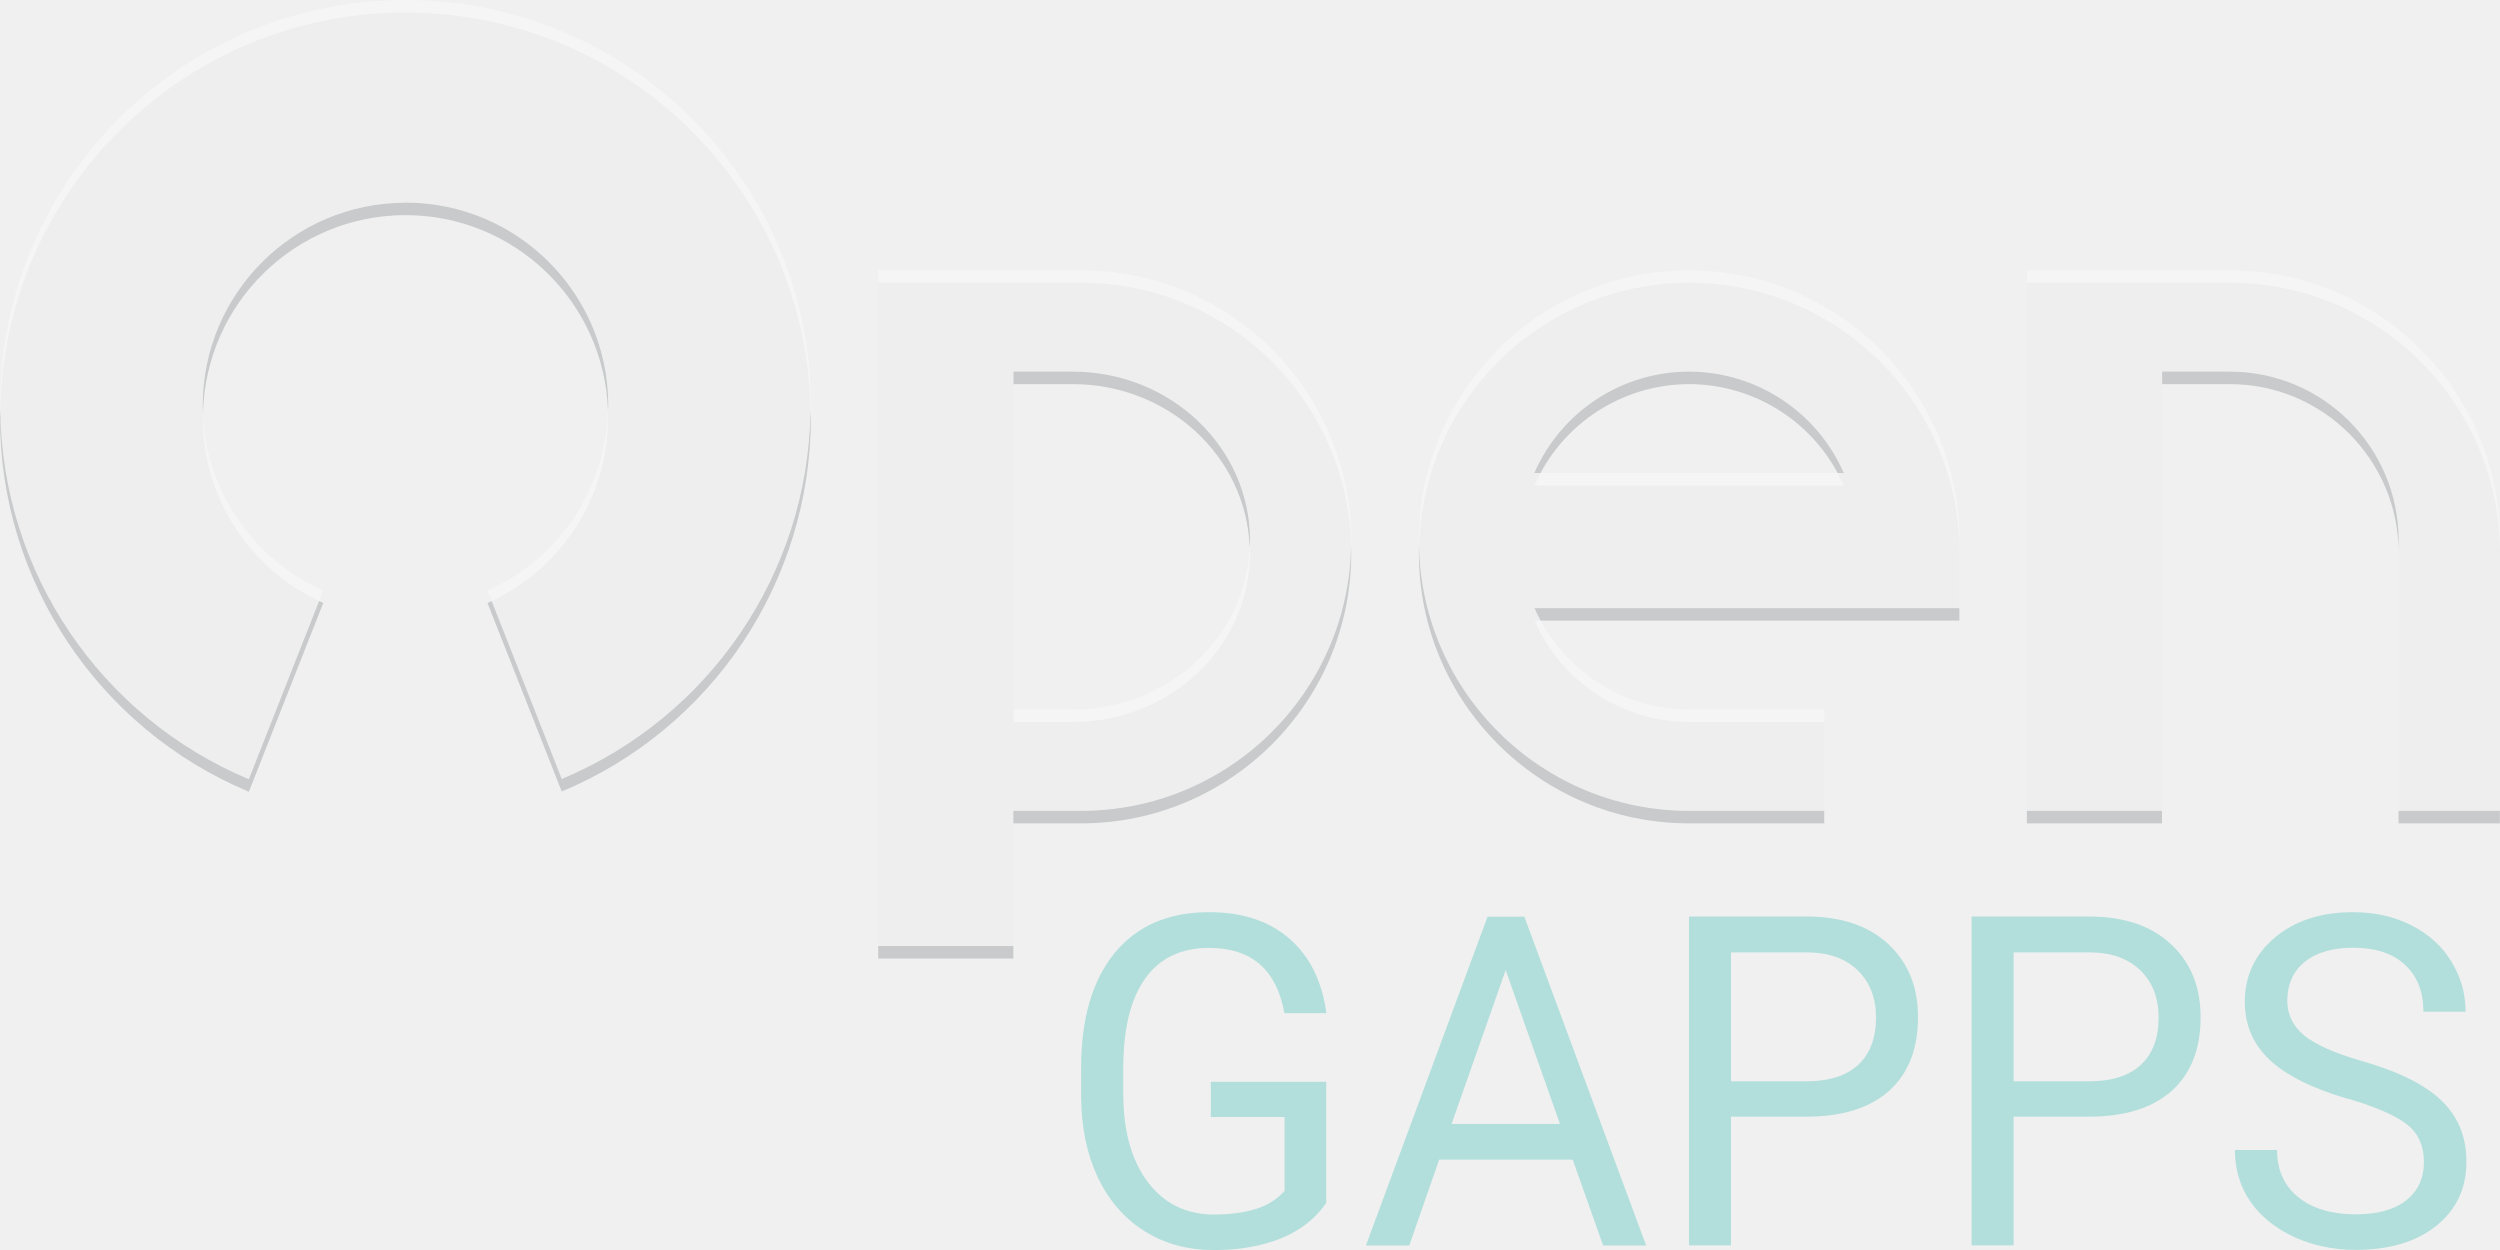
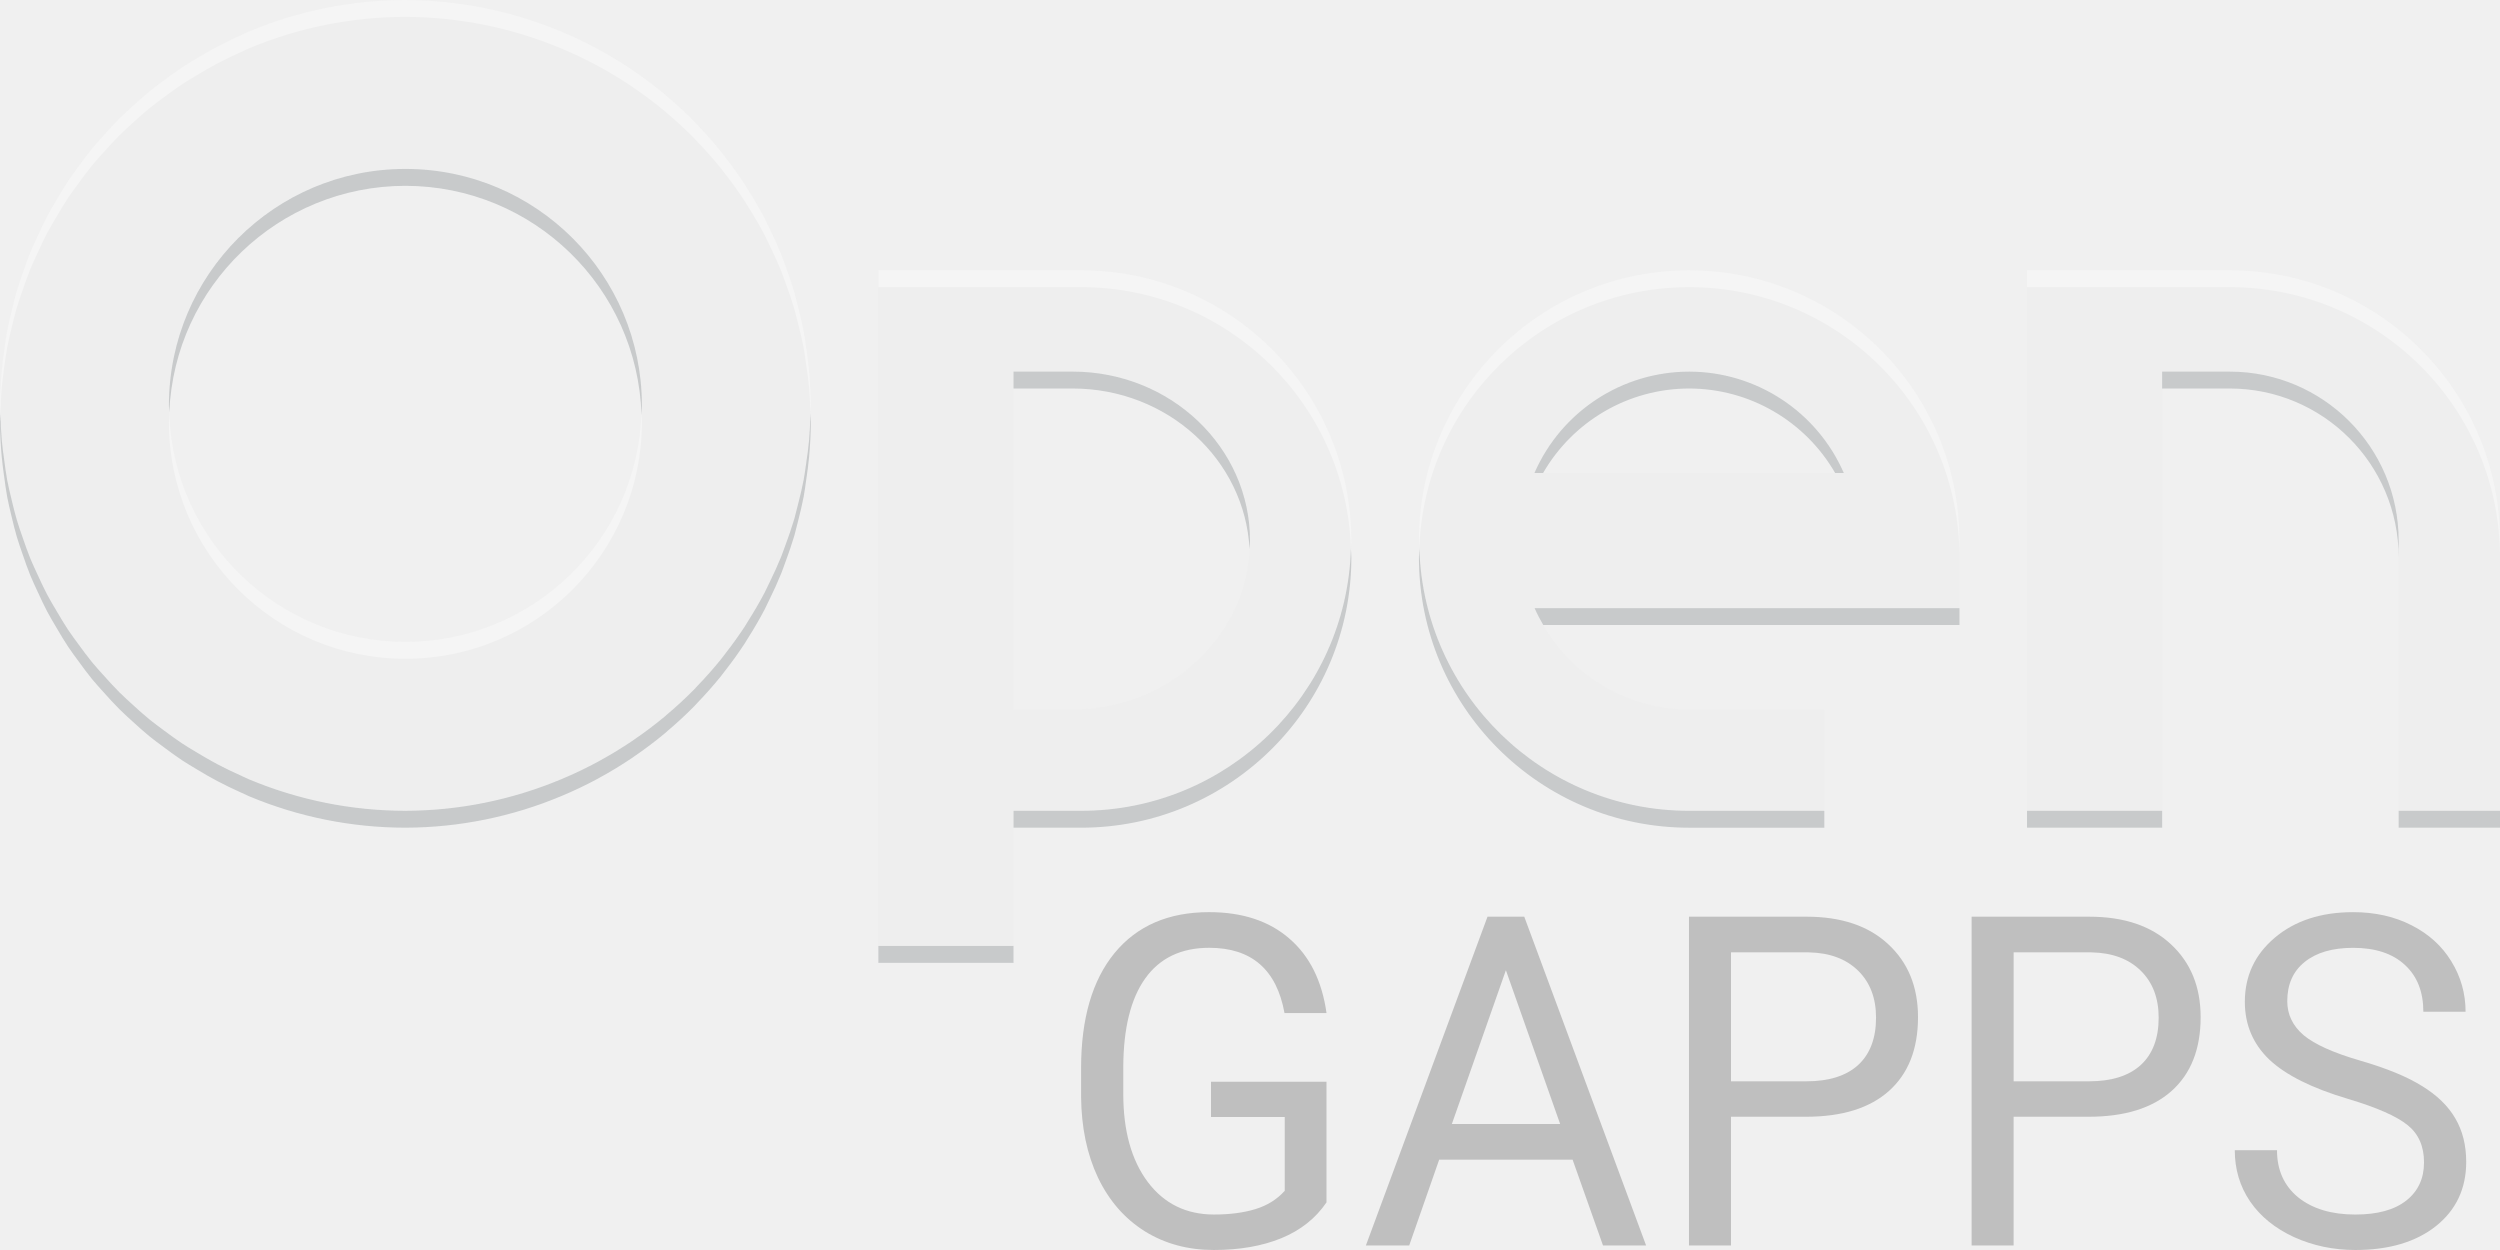
- <svg xmlns="http://www.w3.org/2000/svg" width="200" height="100" viewBox="0 0 200 100" id="svg4966" version="1.1">
+ <svg xmlns="http://www.w3.org/2000/svg" version="1.1" id="svg4966" viewBox="0 0 200 100" height="100" width="200">
  <defs id="defs4968">
-     <clipPath id="clipPath642" clipPathUnits="userSpaceOnUse">
-       <path id="path644" d="M0 192 192 192 192 0 0 0 0 192Z" />
+     <clipPath clipPathUnits="userSpaceOnUse" id="clipPath642">
+       <path d="M 0,192 192,192 192,0 0,0 0,192 Z" id="path644" />
    </clipPath>
-     <clipPath id="clipPath652" clipPathUnits="userSpaceOnUse">
-       <path id="path654" d="M0 192 192 192 192 0l-192 0 0 192z" />
+     <clipPath clipPathUnits="userSpaceOnUse" id="clipPath652">
+       <path d="M -1.52588e-4,192 192,192 192,-1.83105e-4 l -192,0 0,192 z" id="path654" />
    </clipPath>
-     <clipPath id="clipPath660" clipPathUnits="userSpaceOnUse">
-       <path id="path662" d="M0 192 192 192 192 0l-192 0 0 192z" />
+     <clipPath clipPathUnits="userSpaceOnUse" id="clipPath660">
+       <path d="M -1.52588e-4,192 192,192 192,-1.83105e-4 l -192,0 0,192 z" id="path662" />
    </clipPath>
-     <clipPath id="clipPath664" clipPathUnits="userSpaceOnUse">
-       <path id="path666" d="M0 192 192 192 192 0 0 0 0 192Z" />
+     <clipPath clipPathUnits="userSpaceOnUse" id="clipPath664">
+       <path d="M 0,192 192,192 192,0 0,0 0,192 Z" id="path666" />
    </clipPath>
-     <clipPath id="clipPath668" clipPathUnits="userSpaceOnUse">
-       <path id="path670" d="M0 192 192 192 192 0 0 0 0 192Z" />
+     <clipPath clipPathUnits="userSpaceOnUse" id="clipPath668">
+       <path d="M 0,192 192,192 192,0 0,0 0,192 Z" id="path670" />
    </clipPath>
-     <clipPath id="clipPath672" clipPathUnits="userSpaceOnUse">
-       <path id="path674" d="M0 192 192 192 192 0 0 0 0 192Z" />
+     <clipPath clipPathUnits="userSpaceOnUse" id="clipPath672">
+       <path d="M 0,192 192,192 192,0 0,0 0,192 Z" id="path674" />
    </clipPath>
-     <filter id="filter5709" color-interpolation-filters="sRGB">
-       <feFlood id="feFlood5711" result="flood" flood-color="rgb(0,0,0)" flood-opacity="0.12" />
-       <feComposite id="feComposite5713" result="composite1" operator="in" in2="SourceGraphic" in="flood" />
-       <feGaussianBlur id="feGaussianBlur5715" result="blur" stdDeviation="2" in="composite1" />
-       <feOffset id="feOffset5717" result="offset" dy="0" dx="0" />
-       <feComposite id="feComposite5719" result="fbSourceGraphic" operator="over" in2="offset" in="SourceGraphic" />
-       <feColorMatrix id="feColorMatrix5721" values="0" in="fbSourceGraphic" result="fbSourceGraphicAlpha" />
-       <feFlood in="fbSourceGraphic" result="flood" flood-color="rgb(0,0,0)" flood-opacity="0.12" id="feFlood5723" />
-       <feComposite result="composite1" operator="in" in="flood" in2="fbSourceGraphic" id="feComposite5725" />
-       <feGaussianBlur result="blur" stdDeviation="2" in="composite1" id="feGaussianBlur5727" />
-       <feOffset result="offset" dy="4" dx="0" id="feOffset5729" />
-       <feComposite result="composite2" operator="over" in="fbSourceGraphic" in2="offset" id="feComposite5731" />
+     <filter style="color-interpolation-filters:sRGB" id="filter5709">
+       <feFlood flood-opacity="0.122" flood-color="rgb(0,0,0)" result="flood" id="feFlood5711" />
+       <feComposite in="flood" in2="SourceGraphic" operator="in" result="composite1" id="feComposite5713" />
+       <feGaussianBlur in="composite1" stdDeviation="2" result="blur" id="feGaussianBlur5715" />
+       <feOffset dx="0" dy="0" result="offset" id="feOffset5717" />
+       <feComposite in="SourceGraphic" in2="offset" operator="over" result="fbSourceGraphic" id="feComposite5719" />
+       <feColorMatrix result="fbSourceGraphicAlpha" in="fbSourceGraphic" values="0 0 0 -1 0 0 0 0 -1 0 0 0 0 -1 0 0 0 0 1 0" id="feColorMatrix5721" />
+       <feFlood id="feFlood5723" flood-opacity="0.122" flood-color="rgb(0,0,0)" result="flood" in="fbSourceGraphic" />
+       <feComposite id="feComposite5725" in2="fbSourceGraphic" in="flood" operator="in" result="composite1" />
+       <feGaussianBlur id="feGaussianBlur5727" in="composite1" stdDeviation="2" result="blur" />
+       <feOffset id="feOffset5729" dx="0" dy="4" result="offset" />
+       <feComposite id="feComposite5731" in2="offset" in="fbSourceGraphic" operator="over" result="composite2" />
    </filter>
-     <filter id="filter5775" color-interpolation-filters="sRGB">
-       <feGaussianBlur id="feGaussianBlur5777" result="blur" stdDeviation="2" />
+     <filter style="color-interpolation-filters:sRGB" id="filter5775">
+       <feGaussianBlur stdDeviation="2 2" result="blur" id="feGaussianBlur5777" />
    </filter>
-     <filter id="filter5799" color-interpolation-filters="sRGB">
-       <feGaussianBlur id="feGaussianBlur5801" result="blur" stdDeviation="4" />
+     <filter style="color-interpolation-filters:sRGB" id="filter5799">
+       <feGaussianBlur stdDeviation="4 4" result="blur" id="feGaussianBlur5801" />
    </filter>
-     <filter id="filter5980" color-interpolation-filters="sRGB">
-       <feGaussianBlur id="feGaussianBlur5982" result="blur" stdDeviation="2" />
+     <filter style="color-interpolation-filters:sRGB" id="filter5980">
+       <feGaussianBlur stdDeviation="2 2" result="blur" id="feGaussianBlur5982" />
    </filter>
-     <filter id="filter5140" color-interpolation-filters="sRGB">
-       <feGaussianBlur id="feGaussianBlur5142" result="blur" stdDeviation="4" />
+     <filter style="color-interpolation-filters:sRGB" id="filter5140">
+       <feGaussianBlur stdDeviation="4 4" result="blur" id="feGaussianBlur5142" />
    </filter>
-     <filter id="filter4683" color-interpolation-filters="sRGB">
-       <feGaussianBlur stdDeviation="4" result="blur" id="feGaussianBlur4685" />
+     <filter id="filter4683" style="color-interpolation-filters:sRGB">
+       <feGaussianBlur id="feGaussianBlur4685" result="blur" stdDeviation="4 4" />
    </filter>
  </defs>
-   <g id="layer2" transform="translate(-7.2,-41.99999)" display="inline">
-     <g transform="matrix(1.344153,0,0,1.387632,0.1490136,-78.14284)" id="flowRoot4238" style="display:inline;fill:#b2dfdb;font-family:sans-serif;font-size:40;letter-spacing:0;line-height:125;word-spacing:0">
-       <path d="m84.2 155.9q-0.96 1.38-2.7 2.07-1.72 0.68-4.01 0.68-2.32 0-4.11-1.08-1.8-1.09-2.79-3.1-0.98-2-1-4.65l0-1.65q0-4.28 1.99-6.64 2-2.36 5.62-2.36 2.97 0 4.78 1.52 1.81 1.51 2.21 4.3l-2.5 0q-0.7-3.76-4.48-3.76-2.51 0-3.81 1.77-1.29 1.76-1.3 5.1l0 1.55q0 3.19 1.46 5.08 1.46 1.87 3.94 1.87 1.41 0 2.46-0.31 1.05-0.31 1.74-1.05l0-4.26-4.39 0 0-2.03 6.87 0 0 6.95z" id="path4198" style="-inkscape-font-specification:Roboto;fill:#b2dfdb;font-family:Roboto;font-size:26.66" />
-       <path d="m98.84 153.44-7.94 0-1.78 4.95-2.58 0 7.24-18.96 2.19 0 7.25 18.96-2.56 0-1.81-4.95zm-7.19-2.06 6.44 0-3.23-8.87-3.22 8.87z" id="path4200" style="-inkscape-font-specification:Roboto;fill:#b2dfdb;font-family:Roboto;font-size:26.66" />
-       <path d="m108.27 150.96 0 7.42-2.5 0 0-18.96 6.99 0q3.11 0 4.87 1.59 1.77 1.59 1.77 4.21 0 2.76-1.73 4.26-1.72 1.48-4.93 1.48l-4.47 0zm0-2.04 4.49 0q2 0 3.07-0.94 1.07-0.95 1.07-2.73 0-1.69-1.07-2.71-1.07-1.02-2.93-1.05l-4.63 0 0 7.43z" id="path4202" style="-inkscape-font-specification:Roboto;fill:#b2dfdb;font-family:Roboto;font-size:26.66" />
-       <path d="m125.09 150.96 0 7.42-2.5 0 0-18.96 6.99 0q3.11 0 4.87 1.59 1.77 1.59 1.77 4.21 0 2.76-1.73 4.26-1.72 1.48-4.93 1.48l-4.47 0zm0-2.04 4.49 0q2.01 0 3.07-0.94 1.07-0.95 1.07-2.73 0-1.69-1.07-2.71-1.07-1.02-2.93-1.05l-4.63 0 0 7.43z" id="path4204" style="-inkscape-font-specification:Roboto;fill:#b2dfdb;font-family:Roboto;font-size:26.66" />
-       <path d="m145 149.94q-3.22-0.92-4.69-2.27-1.46-1.35-1.46-3.33 0-2.24 1.78-3.7 1.8-1.47 4.66-1.47 1.95 0 3.48 0.76 1.54 0.76 2.37 2.08 0.85 1.33 0.85 2.9l-2.51 0q0-1.72-1.09-2.7-1.09-0.99-3.09-0.99-1.85 0-2.89 0.82-1.03 0.81-1.03 2.25 0 1.16 0.98 1.97 0.99 0.79 3.35 1.46 2.37 0.66 3.7 1.47 1.34 0.79 1.98 1.86 0.65 1.07 0.65 2.51 0 2.3-1.8 3.7-1.8 1.38-4.8 1.38-1.95 0-3.65-0.74-1.69-0.76-2.62-2.06-0.91-1.3-0.91-2.96l2.51 0q0 1.72 1.26 2.72 1.28 0.99 3.4 0.99 1.98 0 3.03-0.81 1.05-0.81 1.05-2.2 0-1.39-0.98-2.15-0.98-0.77-3.54-1.51z" id="path4206" style="-inkscape-font-specification:Roboto;fill:#b2dfdb;font-family:Roboto;font-size:26.66" />
+   <g transform="translate(-7.2,-41.99999)" style="display:inline" id="layer2">
+     <g id="flowRoot4238" style="font-style:normal;font-weight:normal;font-size:40px;line-height:125%;font-family:sans-serif;letter-spacing:0px;word-spacing:0px;display:inline;fill:#bfbfbf;fill-opacity:1;stroke:none;stroke-width:1px;stroke-linecap:butt;stroke-linejoin:miter;stroke-opacity:1" transform="matrix(1.344153,0,0,1.387632,0.1490136,-78.14284)">
+       <path id="path4198" style="font-style:normal;font-variant:normal;font-weight:normal;font-stretch:normal;font-size:26.664px;font-family:Roboto;-inkscape-font-specification:Roboto;fill:#bfbfbf" d="m 84.196,155.899 q -0.963,1.38 -2.695,2.07 -1.719,0.677 -4.01,0.677 -2.317,0 -4.114,-1.081 -1.797,-1.094 -2.786,-3.099 -0.976,-2.005 -1.002,-4.648 l 0,-1.653 q 0,-4.283 1.992,-6.64 2.005,-2.357 5.624,-2.357 2.968,0 4.778,1.523 1.81,1.51 2.213,4.296 l -2.5,0 q -0.703,-3.763 -4.479,-3.763 -2.513,0 -3.815,1.771 -1.289,1.758 -1.302,5.104 l 0,1.549 q 0,3.19 1.458,5.078 1.458,1.875 3.945,1.875 1.406,0 2.461,-0.312 1.055,-0.312 1.745,-1.055 l 0,-4.257 -4.388,0 0,-2.031 6.874,0 0,6.952 z" />
+       <path id="path4200" style="font-style:normal;font-variant:normal;font-weight:normal;font-stretch:normal;font-size:26.664px;font-family:Roboto;-inkscape-font-specification:Roboto;fill:#bfbfbf" d="m 98.843,153.439 -7.942,0 -1.784,4.947 -2.578,0 7.239,-18.956 2.187,0 7.252,18.956 -2.565,0 -1.81,-4.947 z m -7.187,-2.057 6.445,0 -3.229,-8.866 -3.216,8.866 z" />
+       <path id="path4202" style="font-style:normal;font-variant:normal;font-weight:normal;font-stretch:normal;font-size:26.664px;font-family:Roboto;-inkscape-font-specification:Roboto;fill:#bfbfbf" d="m 108.269,150.965 0,7.421 -2.5,0 0,-18.956 6.991,0 q 3.112,0 4.869,1.588 1.771,1.588 1.771,4.205 0,2.76 -1.732,4.257 -1.719,1.484 -4.934,1.484 l -4.466,0 z m 0,-2.044 4.492,0 q 2.005,0 3.073,-0.937 1.068,-0.95 1.068,-2.734 0,-1.693 -1.068,-2.708 -1.068,-1.016 -2.929,-1.055 l -4.635,0 0,7.434 z" />
+       <path id="path4204" style="font-style:normal;font-variant:normal;font-weight:normal;font-stretch:normal;font-size:26.664px;font-family:Roboto;-inkscape-font-specification:Roboto;fill:#bfbfbf" d="m 125.09,150.965 0,7.421 -2.5,0 0,-18.956 6.991,0 q 3.112,0 4.869,1.588 1.771,1.588 1.771,4.205 0,2.76 -1.732,4.257 -1.719,1.484 -4.934,1.484 l -4.466,0 z m 0,-2.044 4.492,0 q 2.005,0 3.073,-0.937 1.068,-0.95 1.068,-2.734 0,-1.693 -1.068,-2.708 -1.068,-1.016 -2.929,-1.055 l -4.635,0 0,7.434 z" />
+       <path id="path4206" style="font-style:normal;font-variant:normal;font-weight:normal;font-stretch:normal;font-size:26.664px;font-family:Roboto;-inkscape-font-specification:Roboto;fill:#bfbfbf" d="m 144.997,149.936 q -3.216,-0.924 -4.687,-2.265 -1.458,-1.354 -1.458,-3.333 0,-2.239 1.784,-3.698 1.797,-1.471 4.661,-1.471 1.953,0 3.476,0.755 1.536,0.755 2.37,2.083 0.846,1.328 0.846,2.903 l -2.513,0 q 0,-1.719 -1.094,-2.695 -1.094,-0.989 -3.086,-0.989 -1.849,0 -2.89,0.82 -1.029,0.807 -1.029,2.252 0,1.159 0.976,1.966 0.989,0.794 3.346,1.458 2.37,0.664 3.698,1.471 1.341,0.794 1.979,1.862 0.651,1.068 0.651,2.513 0,2.304 -1.797,3.698 -1.797,1.38 -4.804,1.38 -1.953,0 -3.645,-0.742 -1.693,-0.755 -2.617,-2.057 -0.911,-1.302 -0.911,-2.955 l 2.513,0 q 0,1.719 1.263,2.721 1.276,0.989 3.398,0.989 1.979,0 3.034,-0.807 1.055,-0.807 1.055,-2.2 0,-1.393 -0.976,-2.148 -0.976,-0.768 -3.541,-1.51 z" />
    </g>
  </g>
-   <g id="layer5" transform="translate(-7.2,-41.99999)" display="inline" />
-   <g id="layer4" transform="translate(-7.2,-41.99999)" display="inline">
-     <path id="path4248" d="M39.63 42A32.43 32.43 0 0 0 7.2 74.43 32.43 32.43 0 0 0 27.11 104.34L33.06 89.24A16.22 16.22 0 0 1 23.42 74.43 16.22 16.22 0 0 1 39.63 58.22 16.22 16.22 0 0 1 55.85 74.43 16.22 16.22 0 0 1 46.2 89.24l5.94 15.08A32.43 32.43 0 0 0 72.06 74.43 32.43 32.43 0 0 0 39.63 42Zm37.84 21.62 0 7.35 0 28.53 0 7.36 0 10.81 10.81 0 0-10.81 5.41 0c11.94 0 21.62-9.68 21.62-21.62 0-11.94-9.68-21.62-21.62-21.62l-5.41 0-10.81 0zm64.86 0c-11.94 0-21.62 9.68-21.62 21.62 0 11.94 9.68 21.62 21.62 21.62l10.81 0 0-8.11-10.81 0c-5.37-0.01-10.22-3.19-12.37-8.11l3.02 0 9.35 0 9.35 0 3.03 0 3.84 0 4.69 0 0.72 0 0-5.41c0-11.94-9.68-21.62-21.62-21.62zm27.03 0 0 43.24 10.81 0 0-9.25 0-23.18 0-1.56 0-1.15 5.41 0c7.46 0 13.51 6.05 13.51 13.51l0 21.62 8.11 0 0-21.62c0-11.94-9.68-21.62-21.62-21.62l-5.41 0-5.41 0-5.41 0zm-81.08 8.11 4.73 0c7.84 0 14.19 6.05 14.19 13.51 0 7.46-6.35 13.51-14.19 13.51l-4.73 0 0-0.79 0-1.91 0-1.46 0-18.7 0-1.46 0-1.91 0-0.79zm54.05 0c5.37 0.01 10.22 3.19 12.37 8.11l-3.02 0-18.7 0-3.03 0c2.15-4.92 7.01-8.11 12.38-8.11z" fill="#eee" />
-     <path d="M32.43 0A32.43 32.43 0 0 0 0 32.43 32.43 32.43 0 0 0 0.02 32.85 32.43 32.43 0 0 1 32.43 1 32.43 32.43 0 0 1 64.84 33 32.43 32.43 0 0 0 64.87 32.43 32.43 32.43 0 0 0 32.43 0zM70.27 21.62L70.27 22.62 81.08 22.62 86.49 22.62C98.26 22.62 107.83 32.03 108.1 43.74 108.1 43.58 108.11 43.41 108.11 43.24 108.11 31.3 98.43 21.62 86.49 21.62L81.08 21.62 70.27 21.62zM135.13 21.62C123.19 21.62 113.51 31.3 113.51 43.24 113.51 43.41 113.52 43.58 113.53 43.74 113.79 32.03 123.36 22.62 135.13 22.62 147.08 22.62 156.76 32.3 156.76 44.24L156.76 43.24C156.76 31.3 147.08 21.62 135.13 21.62zM162.16 21.62L162.16 22.62 167.57 22.62 172.97 22.62 178.38 22.62C190.32 22.62 200 32.3 200 44.24L200 43.24C200 31.3 190.32 21.62 178.38 21.62L172.97 21.62 167.57 21.62 162.16 21.62zM48.63 32.84A16.22 16.22 0 0 1 39 47.24L39.33 48.08A16.22 16.22 0 0 0 48.65 33.43 16.22 16.22 0 0 0 48.63 32.84zM16.23 33.08A16.22 16.22 0 0 0 16.22 33.43 16.22 16.22 0 0 0 25.53 48.08L25.86 47.24A16.22 16.22 0 0 1 16.23 33.08zM123.25 37.84C123.07 38.16 122.91 38.5 122.76 38.84L125.78 38.84 144.48 38.84 147.5 38.84C147.35 38.5 147.19 38.16 147.01 37.84L144.48 37.84 125.78 37.84 123.25 37.84zM99.97 43.74C99.69 50.97 93.47 56.76 85.81 56.76L81.08 56.76 81.08 56.97 81.08 57.76 85.81 57.76C93.65 57.76 100 51.71 100 44.24 100 44.08 99.98 43.91 99.97 43.74zM122.77 49.65C124.91 54.57 129.77 57.75 135.13 57.76L145.95 57.76 145.95 56.76 135.13 56.76C130.14 56.75 125.6 53.99 123.26 49.65L122.77 49.65z" transform="translate(7.2,41.99999)" id="path4186" style="fill:#fff;opacity:0.4" />
-     <path d="m39.63 58.22a16.22 16.22 0 0 0-16.21 16.21 16.22 16.22 0 0 0 0.02 0.64 16.22 16.22 0 0 1 16.2-15.86 16.22 16.22 0 0 1 16.2 15.62 16.22 16.22 0 0 0 0.02-0.41 16.22 16.22 0 0 0-16.22-16.21zm48.65 13.51 0 0.79 0 0.21 4.73 0c7.66 0 13.88 5.78 14.16 13.01 0.01-0.17 0.03-0.33 0.03-0.5 0-7.46-6.35-13.51-14.19-13.51l-4.73 0zm54.05 0c-5.37 0-10.23 3.18-12.38 8.11l0.49 0c2.34-4.35 6.89-7.1 11.89-7.11 4.99 0.01 9.54 2.76 11.88 7.11l0.49 0c-2.15-4.92-7-8.1-12.37-8.11zm37.84 0 0 1 5.41 0c7.46 0 13.51 6.05 13.51 13.51l0-1c0-7.46-6.05-13.51-13.51-13.51l-5.41 0zM7.22 74.85A32.43 32.43 0 0 0 7.2 75.43 32.43 32.43 0 0 0 27.11 105.34L33.06 90.24A16.22 16.22 0 0 1 32.73 90.08L27.11 104.34A32.43 32.43 0 0 1 7.22 74.85ZM72.04 75A32.43 32.43 0 0 1 52.14 104.32L46.53 90.08a16.22 16.22 0 0 1-0.33 0.16L52.14 105.32A32.43 32.43 0 0 0 72.07 75.43 32.43 32.43 0 0 0 72.04 75Zm43.25 10.75c-0.27 11.71-9.84 21.12-21.61 21.12l-5.41 0 0 1 5.41 0c11.94 0 21.62-9.68 21.62-21.62 0-0.17-0.01-0.33-0.01-0.5zm5.43 0c0 0.17-0.01 0.33-0.01 0.5 0 11.94 9.68 21.62 21.62 21.62l10.81 0 0-1-10.81 0c-11.77 0-21.34-9.41-21.61-21.12zm9.24 4.9c0.15 0.34 0.32 0.67 0.49 1l2.53 0 9.35 0 9.35 0 3.03 0 3.84 0 4.69 0 0.71 0 0-1-0.71 0-4.69 0-3.84 0-3.03 0-9.35 0-9.35 0-3.02 0zm39.39 16.22 0 1 10.81 0 0-1-10.81 0zm29.73 0 0 1 8.11 0 0-1-8.11 0zm-121.62 10.81 0 1 10.81 0 0-1-10.81 0z" id="path4191" style="fill:#263238;opacity:0.2" />
+   <g transform="translate(-7.2,-41.99999)" id="layer5" style="display:inline" />
+   <g transform="translate(-7.2,-41.99999)" id="layer4" style="display:inline">
+     <path id="path4599" d="m 39.632,42 a 32.432,32.432 0 0 0 -12.521,2.521 32.432,32.432 0 0 0 -0.626,0.288 32.432,32.432 0 0 0 -1.908,0.924 32.432,32.432 0 0 0 -1.631,0.934 32.432,32.432 0 0 0 -1.156,0.71 32.432,32.432 0 0 0 -1.481,1.058 32.432,32.432 0 0 0 -1.161,0.882 32.432,32.432 0 0 0 -1.354,1.19 32.432,32.432 0 0 0 -1.027,0.958 32.432,32.432 0 0 0 -1.248,1.336 32.432,32.432 0 0 0 -0.948,1.077 32.432,32.432 0 0 0 -1.093,1.441 32.432,32.432 0 0 0 -0.831,1.161 32.432,32.432 0 0 0 -0.918,1.499 32.432,32.432 0 0 0 -0.752,1.309 32.432,32.432 0 0 0 -0.752,1.56 32.432,32.432 0 0 0 -0.61,1.359 32.432,32.432 0 0 0 -0.607,1.665 32.432,32.432 0 0 0 -0.465,1.401 32.432,32.432 0 0 0 -0.42,1.631 32.432,32.432 0 0 0 -0.348,1.552 32.432,32.432 0 0 0 -0.243,1.623 32.432,32.432 0 0 0 -0.193,1.578 32.432,32.432 0 0 0 -0.14,2.774 32.432,32.432 0 0 0 0.14,2.774 32.432,32.432 0 0 0 0.193,1.578 32.432,32.432 0 0 0 0.243,1.623 32.432,32.432 0 0 0 0.348,1.552 32.432,32.432 0 0 0 0.42,1.631 32.432,32.432 0 0 0 0.465,1.401 32.432,32.432 0 0 0 0.607,1.665 32.432,32.432 0 0 0 0.61,1.359 32.432,32.432 0 0 0 0.752,1.56 32.432,32.432 0 0 0 0.752,1.309 32.432,32.432 0 0 0 0.918,1.499 32.432,32.432 0 0 0 0.831,1.161 32.432,32.432 0 0 0 1.093,1.441 32.432,32.432 0 0 0 0.948,1.077 32.432,32.432 0 0 0 1.248,1.336 32.432,32.432 0 0 0 1.027,0.958 32.432,32.432 0 0 0 1.354,1.19 32.432,32.432 0 0 0 1.161,0.882 32.432,32.432 0 0 0 1.481,1.058 32.432,32.432 0 0 0 1.156,0.71 32.432,32.432 0 0 0 1.631,0.934 32.432,32.432 0 0 0 1.908,0.924 32.432,32.432 0 0 0 0.626,0.288 32.432,32.432 0 0 0 12.521,2.521 32.432,32.432 0 0 0 12.511,-2.544 32.432,32.432 0 0 0 2.919,-1.396 32.432,32.432 0 0 0 0.005,-0.003 32.432,32.432 0 0 0 0.016,-0.011 32.432,32.432 0 0 0 2.729,-1.658 32.432,32.432 0 0 0 0.103,-0.074 32.432,32.432 0 0 0 2.455,-1.848 32.432,32.432 0 0 0 0.216,-0.19 32.432,32.432 0 0 0 2.146,-1.985 32.432,32.432 0 0 0 0.282,-0.304 32.432,32.432 0 0 0 1.842,-2.082 32.432,32.432 0 0 0 0.348,-0.454 32.432,32.432 0 0 0 1.56,-2.17 32.432,32.432 0 0 0 0.306,-0.496 32.432,32.432 0 0 0 1.304,-2.251 32.432,32.432 0 0 0 0.354,-0.731 32.432,32.432 0 0 0 0.982,-2.172 32.432,32.432 0 0 0 0.343,-0.937 32.432,32.432 0 0 0 0.699,-2.077 32.432,32.432 0 0 0 0.296,-1.161 32.432,32.432 0 0 0 0.446,-1.943 32.432,32.432 0 0 0 0.203,-1.349 32.432,32.432 0 0 0 0.23,-1.826 32.432,32.432 0 0 0 0.137,-2.771 32.432,32.432 0 0 0 -0.137,-2.771 32.432,32.432 0 0 0 -0.23,-1.826 32.432,32.432 0 0 0 -0.203,-1.349 32.432,32.432 0 0 0 -0.446,-1.943 32.432,32.432 0 0 0 -0.296,-1.161 32.432,32.432 0 0 0 -0.699,-2.077 32.432,32.432 0 0 0 -0.343,-0.937 32.432,32.432 0 0 0 -0.982,-2.172 32.432,32.432 0 0 0 -0.354,-0.731 32.432,32.432 0 0 0 -1.304,-2.251 32.432,32.432 0 0 0 -0.306,-0.496 32.432,32.432 0 0 0 -1.56,-2.17 32.432,32.432 0 0 0 -0.348,-0.454 32.432,32.432 0 0 0 -1.842,-2.082 32.432,32.432 0 0 0 -0.282,-0.304 32.432,32.432 0 0 0 -2.146,-1.985 32.432,32.432 0 0 0 -0.216,-0.19 32.432,32.432 0 0 0 -2.455,-1.848 32.432,32.432 0 0 0 -0.103,-0.074 32.432,32.432 0 0 0 -2.729,-1.658 32.432,32.432 0 0 0 -0.016,-0.011 32.432,32.432 0 0 0 -0.005,-0.003 32.432,32.432 0 0 0 -2.919,-1.396 32.432,32.432 0 0 0 -12.511,-2.544 z m 0,13.514 a 18.919,18.919 0 0 1 18.919,18.919 18.919,18.919 0 0 1 -18.919,18.919 18.919,18.919 0 0 1 -18.919,-18.919 18.919,18.919 0 0 1 18.919,-18.919 z m 37.838,8.108 v 7.348 28.534 7.361 10.811 h 10.811 v -10.811 h 5.405 c 11.941,0 21.622,-9.68 21.622,-21.622 0,-11.941 -9.68,-21.622 -21.622,-21.622 h -5.405 z m 64.865,0 c -11.941,0 -21.622,9.68 -21.622,21.622 0,11.941 9.68,21.622 21.622,21.622 h 10.811 v -8.108 h -10.811 c -5.367,-0.007 -10.221,-3.189 -12.368,-8.108 h 3.022 9.346 9.351 3.027 3.838 4.69 0.715 v -5.405 c 0,-11.941 -9.68,-21.622 -21.622,-21.622 z m 27.027,0 v 43.243 h 10.811 v -9.254 -23.179 -1.557 -1.145 h 5.405 c 7.463,0 13.514,6.05 13.514,13.514 v 21.622 h 8.108 V 85.243 c 0,-11.941 -9.68,-21.622 -21.622,-21.622 h -5.405 -5.405 z m -81.081,8.108 h 4.73 c 7.836,0 14.189,6.05 14.189,13.514 0,7.463 -6.353,13.514 -14.189,13.514 h -4.73 v -0.789 -1.914 -1.46 -18.697 -1.465 -1.914 z m 54.054,0 c 5.367,0.007 10.221,3.189 12.368,8.108 h -3.022 -18.697 -3.027 c 2.148,-4.922 7.008,-8.105 12.379,-8.108 z" style="display:inline;opacity:1;fill:#eeeeee;fill-opacity:1;stroke:none;stroke-width:4.054;stroke-linecap:round;stroke-linejoin:round;stroke-miterlimit:4;stroke-dasharray:none;stroke-dashoffset:3.2;stroke-opacity:1" />
+     <path id="path4648" d="m 39.632,42 a 32.432,32.432 0 0 0 -12.521,2.521 32.432,32.432 0 0 0 -0.626,0.288 32.432,32.432 0 0 0 -1.908,0.924 32.432,32.432 0 0 0 -1.631,0.934 32.432,32.432 0 0 0 -1.156,0.71 32.432,32.432 0 0 0 -1.481,1.058 32.432,32.432 0 0 0 -1.161,0.882 32.432,32.432 0 0 0 -1.354,1.19 32.432,32.432 0 0 0 -1.027,0.958 32.432,32.432 0 0 0 -1.248,1.336 32.432,32.432 0 0 0 -0.948,1.077 32.432,32.432 0 0 0 -1.093,1.441 32.432,32.432 0 0 0 -0.831,1.161 32.432,32.432 0 0 0 -0.918,1.499 32.432,32.432 0 0 0 -0.752,1.309 32.432,32.432 0 0 0 -0.752,1.56 32.432,32.432 0 0 0 -0.61,1.359 32.432,32.432 0 0 0 -0.607,1.665 32.432,32.432 0 0 0 -0.465,1.401 32.432,32.432 0 0 0 -0.42,1.631 32.432,32.432 0 0 0 -0.348,1.552 32.432,32.432 0 0 0 -0.243,1.623 32.432,32.432 0 0 0 -0.193,1.578 32.432,32.432 0 0 0 -0.14,2.774 32.432,32.432 0 0 0 0.034,0.676 32.432,32.432 0 0 1 0.106,-2.098 32.432,32.432 0 0 1 0.193,-1.578 32.432,32.432 0 0 1 0.243,-1.623 32.432,32.432 0 0 1 0.348,-1.552 32.432,32.432 0 0 1 0.42,-1.631 32.432,32.432 0 0 1 0.465,-1.401 32.432,32.432 0 0 1 0.607,-1.665 32.432,32.432 0 0 1 0.61,-1.359 32.432,32.432 0 0 1 0.752,-1.56 32.432,32.432 0 0 1 0.752,-1.309 32.432,32.432 0 0 1 0.918,-1.499 32.432,32.432 0 0 1 0.831,-1.161 32.432,32.432 0 0 1 1.093,-1.441 32.432,32.432 0 0 1 0.948,-1.077 32.432,32.432 0 0 1 1.248,-1.336 32.432,32.432 0 0 1 1.027,-0.958 32.432,32.432 0 0 1 1.354,-1.19 32.432,32.432 0 0 1 1.161,-0.882 32.432,32.432 0 0 1 1.481,-1.058 32.432,32.432 0 0 1 1.156,-0.71 32.432,32.432 0 0 1 1.631,-0.934 32.432,32.432 0 0 1 1.908,-0.924 32.432,32.432 0 0 1 0.626,-0.288 32.432,32.432 0 0 1 12.521,-2.521 32.432,32.432 0 0 1 12.511,2.544 32.432,32.432 0 0 1 2.919,1.396 32.432,32.432 0 0 1 0.005,0.003 32.432,32.432 0 0 1 0.016,0.011 32.432,32.432 0 0 1 2.729,1.658 32.432,32.432 0 0 1 0.103,0.074 32.432,32.432 0 0 1 2.455,1.848 32.432,32.432 0 0 1 0.216,0.19 32.432,32.432 0 0 1 2.146,1.985 32.432,32.432 0 0 1 0.282,0.304 32.432,32.432 0 0 1 1.842,2.082 32.432,32.432 0 0 1 0.348,0.454 32.432,32.432 0 0 1 1.56,2.17 32.432,32.432 0 0 1 0.306,0.496 32.432,32.432 0 0 1 1.304,2.251 32.432,32.432 0 0 1 0.354,0.731 32.432,32.432 0 0 1 0.982,2.172 32.432,32.432 0 0 1 0.343,0.937 32.432,32.432 0 0 1 0.699,2.077 32.432,32.432 0 0 1 0.296,1.161 32.432,32.432 0 0 1 0.446,1.943 32.432,32.432 0 0 1 0.203,1.349 32.432,32.432 0 0 1 0.23,1.826 32.432,32.432 0 0 1 0.103,2.096 32.432,32.432 0 0 0 0.034,-0.676 32.432,32.432 0 0 0 -0.137,-2.771 32.432,32.432 0 0 0 -0.23,-1.826 32.432,32.432 0 0 0 -0.203,-1.349 32.432,32.432 0 0 0 -0.446,-1.943 32.432,32.432 0 0 0 -0.296,-1.161 32.432,32.432 0 0 0 -0.699,-2.077 32.432,32.432 0 0 0 -0.343,-0.937 32.432,32.432 0 0 0 -0.982,-2.172 32.432,32.432 0 0 0 -0.354,-0.731 32.432,32.432 0 0 0 -1.304,-2.251 32.432,32.432 0 0 0 -0.306,-0.496 32.432,32.432 0 0 0 -1.56,-2.17 32.432,32.432 0 0 0 -0.348,-0.454 32.432,32.432 0 0 0 -1.842,-2.082 32.432,32.432 0 0 0 -0.282,-0.304 32.432,32.432 0 0 0 -2.146,-1.985 32.432,32.432 0 0 0 -0.216,-0.19 32.432,32.432 0 0 0 -2.455,-1.848 32.432,32.432 0 0 0 -0.103,-0.074 32.432,32.432 0 0 0 -2.729,-1.658 32.432,32.432 0 0 0 -0.016,-0.011 32.432,32.432 0 0 0 -0.005,-0.003 32.432,32.432 0 0 0 -2.919,-1.396 32.432,32.432 0 0 0 -12.511,-2.544 z m 37.838,21.622 v 1.351 h 10.811 5.405 c 11.713,0 21.227,9.32 21.587,20.946 0.007,-0.226 0.034,-0.448 0.034,-0.676 0,-11.941 -9.68,-21.622 -21.622,-21.622 H 88.281 Z m 64.865,0 c -11.941,0 -21.622,9.68 -21.622,21.622 0,0.228 0.027,0.449 0.034,0.676 0.36,-11.626 9.874,-20.946 21.587,-20.946 11.941,0 21.622,9.68 21.622,21.622 v -1.351 c 0,-11.941 -9.68,-21.622 -21.622,-21.622 z m 27.027,0 v 1.351 h 5.405 5.405 5.405 c 11.941,0 21.622,9.68 21.622,21.622 v -1.351 c 0,-11.941 -9.68,-21.622 -21.622,-21.622 h -5.405 -5.405 z M 58.522,74.992 a 18.919,18.919 0 0 1 -18.89,18.359 18.919,18.919 0 0 1 -18.89,-18.127 18.919,18.919 0 0 0 -0.029,0.56 18.919,18.919 0 0 0 18.919,18.919 18.919,18.919 0 0 0 18.919,-18.919 18.919,18.919 0 0 0 -0.029,-0.792 z" style="display:inline;opacity:0.4;fill:#ffffff;fill-opacity:1;stroke:none;stroke-width:4.054;stroke-linecap:round;stroke-linejoin:round;stroke-miterlimit:4;stroke-dasharray:none;stroke-dashoffset:3.2;stroke-opacity:1" />
+     <path id="path4629" d="m 39.632,55.514 a 18.919,18.919 0 0 0 -18.919,18.919 18.919,18.919 0 0 0 0.029,0.56 18.919,18.919 0 0 1 18.89,-18.127 18.919,18.919 0 0 1 18.89,18.359 18.919,18.919 0 0 0 0.029,-0.792 18.919,18.919 0 0 0 -18.919,-18.919 z m 48.649,16.216 v 0.789 0.562 h 4.73 c 7.597,0 13.78,5.691 14.152,12.838 0.012,-0.226 0.037,-0.447 0.037,-0.676 0,-7.463 -6.353,-13.514 -14.189,-13.514 z m 54.054,0 c -5.371,0.003 -10.23,3.186 -12.379,8.108 h 0.692 c 2.393,-4.143 6.827,-6.754 11.687,-6.757 4.856,0.007 9.286,2.617 11.677,6.757 h 0.692 c -2.147,-4.919 -7.001,-8.101 -12.368,-8.108 z m 37.838,0 v 1.145 0.206 h 5.405 c 7.463,0 13.514,6.05 13.514,13.514 v -1.351 c 0,-7.463 -6.05,-13.514 -13.514,-13.514 z M 7.234,75.108 a 32.432,32.432 0 0 0 -0.034,0.676 32.432,32.432 0 0 0 0.14,2.774 32.432,32.432 0 0 0 0.193,1.578 32.432,32.432 0 0 0 0.243,1.623 32.432,32.432 0 0 0 0.348,1.552 32.432,32.432 0 0 0 0.42,1.631 32.432,32.432 0 0 0 0.465,1.401 32.432,32.432 0 0 0 0.607,1.665 32.432,32.432 0 0 0 0.61,1.359 32.432,32.432 0 0 0 0.752,1.56 32.432,32.432 0 0 0 0.752,1.309 32.432,32.432 0 0 0 0.918,1.499 32.432,32.432 0 0 0 0.831,1.161 32.432,32.432 0 0 0 1.093,1.441 32.432,32.432 0 0 0 0.948,1.077 32.432,32.432 0 0 0 1.248,1.336 32.432,32.432 0 0 0 1.027,0.958 32.432,32.432 0 0 0 1.354,1.19 32.432,32.432 0 0 0 1.161,0.882 32.432,32.432 0 0 0 1.481,1.058 32.432,32.432 0 0 0 1.156,0.71 32.432,32.432 0 0 0 1.631,0.934 32.432,32.432 0 0 0 1.908,0.924 32.432,32.432 0 0 0 0.626,0.288 32.432,32.432 0 0 0 12.521,2.521 32.432,32.432 0 0 0 12.511,-2.544 32.432,32.432 0 0 0 2.919,-1.396 32.432,32.432 0 0 0 0.005,-0.003 32.432,32.432 0 0 0 0.016,-0.011 32.432,32.432 0 0 0 2.729,-1.658 32.432,32.432 0 0 0 0.103,-0.074 32.432,32.432 0 0 0 2.455,-1.848 32.432,32.432 0 0 0 0.216,-0.19 32.432,32.432 0 0 0 2.146,-1.985 32.432,32.432 0 0 0 0.282,-0.304 32.432,32.432 0 0 0 1.842,-2.082 32.432,32.432 0 0 0 0.348,-0.454 32.432,32.432 0 0 0 1.56,-2.17 32.432,32.432 0 0 0 0.306,-0.496 32.432,32.432 0 0 0 1.304,-2.251 32.432,32.432 0 0 0 0.354,-0.731 32.432,32.432 0 0 0 0.982,-2.172 32.432,32.432 0 0 0 0.343,-0.937 32.432,32.432 0 0 0 0.699,-2.077 32.432,32.432 0 0 0 0.296,-1.161 32.432,32.432 0 0 0 0.446,-1.943 32.432,32.432 0 0 0 0.203,-1.349 32.432,32.432 0 0 0 0.23,-1.826 32.432,32.432 0 0 0 0.137,-2.771 32.432,32.432 0 0 0 -0.034,-0.676 32.432,32.432 0 0 1 -0.103,2.096 32.432,32.432 0 0 1 -0.23,1.826 32.432,32.432 0 0 1 -0.203,1.349 32.432,32.432 0 0 1 -0.446,1.943 32.432,32.432 0 0 1 -0.296,1.161 32.432,32.432 0 0 1 -0.699,2.077 32.432,32.432 0 0 1 -0.343,0.937 32.432,32.432 0 0 1 -0.982,2.172 32.432,32.432 0 0 1 -0.354,0.731 32.432,32.432 0 0 1 -1.304,2.251 32.432,32.432 0 0 1 -0.306,0.496 32.432,32.432 0 0 1 -1.56,2.17 32.432,32.432 0 0 1 -0.348,0.454 32.432,32.432 0 0 1 -1.842,2.082 32.432,32.432 0 0 1 -0.282,0.304 32.432,32.432 0 0 1 -2.146,1.985 32.432,32.432 0 0 1 -0.216,0.19 32.432,32.432 0 0 1 -2.455,1.848 32.432,32.432 0 0 1 -0.103,0.074 32.432,32.432 0 0 1 -2.729,1.658 32.432,32.432 0 0 1 -0.016,0.011 32.432,32.432 0 0 1 -0.005,0.003 32.432,32.432 0 0 1 -2.919,1.396 32.432,32.432 0 0 1 -12.511,2.544 32.432,32.432 0 0 1 -12.521,-2.521 32.432,32.432 0 0 1 -0.626,-0.288 32.432,32.432 0 0 1 -1.908,-0.924 32.432,32.432 0 0 1 -1.631,-0.934 32.432,32.432 0 0 1 -1.156,-0.71 32.432,32.432 0 0 1 -1.481,-1.058 32.432,32.432 0 0 1 -1.161,-0.882 32.432,32.432 0 0 1 -1.354,-1.19 32.432,32.432 0 0 1 -1.027,-0.958 32.432,32.432 0 0 1 -1.248,-1.336 32.432,32.432 0 0 1 -0.948,-1.077 32.432,32.432 0 0 1 -1.093,-1.441 32.432,32.432 0 0 1 -0.831,-1.161 32.432,32.432 0 0 1 -0.918,-1.499 32.432,32.432 0 0 1 -0.752,-1.309 32.432,32.432 0 0 1 -0.752,-1.56 32.432,32.432 0 0 1 -0.61,-1.359 32.432,32.432 0 0 1 -0.607,-1.665 32.432,32.432 0 0 1 -0.465,-1.401 32.432,32.432 0 0 1 -0.42,-1.631 32.432,32.432 0 0 1 -0.348,-1.552 32.432,32.432 0 0 1 -0.243,-1.623 32.432,32.432 0 0 1 -0.193,-1.578 32.432,32.432 0 0 1 -0.106,-2.098 z M 115.274,85.919 c -0.36,11.626 -9.874,20.946 -21.587,20.946 h -5.405 v 1.351 h 5.405 c 11.941,0 21.622,-9.68 21.622,-21.622 0,-0.228 -0.027,-0.449 -0.034,-0.676 z m 5.474,0 c -0.007,0.226 -0.034,0.448 -0.034,0.676 0,11.941 9.68,21.622 21.622,21.622 h 10.811 v -1.351 h -10.811 c -11.713,0 -21.227,-9.32 -21.587,-20.946 z m 9.219,4.73 c 0.204,0.468 0.44,0.916 0.692,1.351 h 2.331 9.346 9.351 3.027 3.838 4.69 0.715 v -1.351 h -0.715 -4.69 -3.838 -3.027 -9.351 -9.346 z m 39.395,16.216 v 1.351 h 10.811 v -1.351 z m 29.73,0 v 1.351 h 8.108 v -1.351 z M 77.47,117.676 v 1.351 h 10.811 v -1.351 z" style="display:inline;opacity:0.2;fill:#263238;fill-opacity:1;stroke:none;stroke-width:4.054;stroke-linecap:round;stroke-linejoin:round;stroke-miterlimit:4;stroke-dasharray:none;stroke-dashoffset:3.2;stroke-opacity:1" />
  </g>
</svg>
